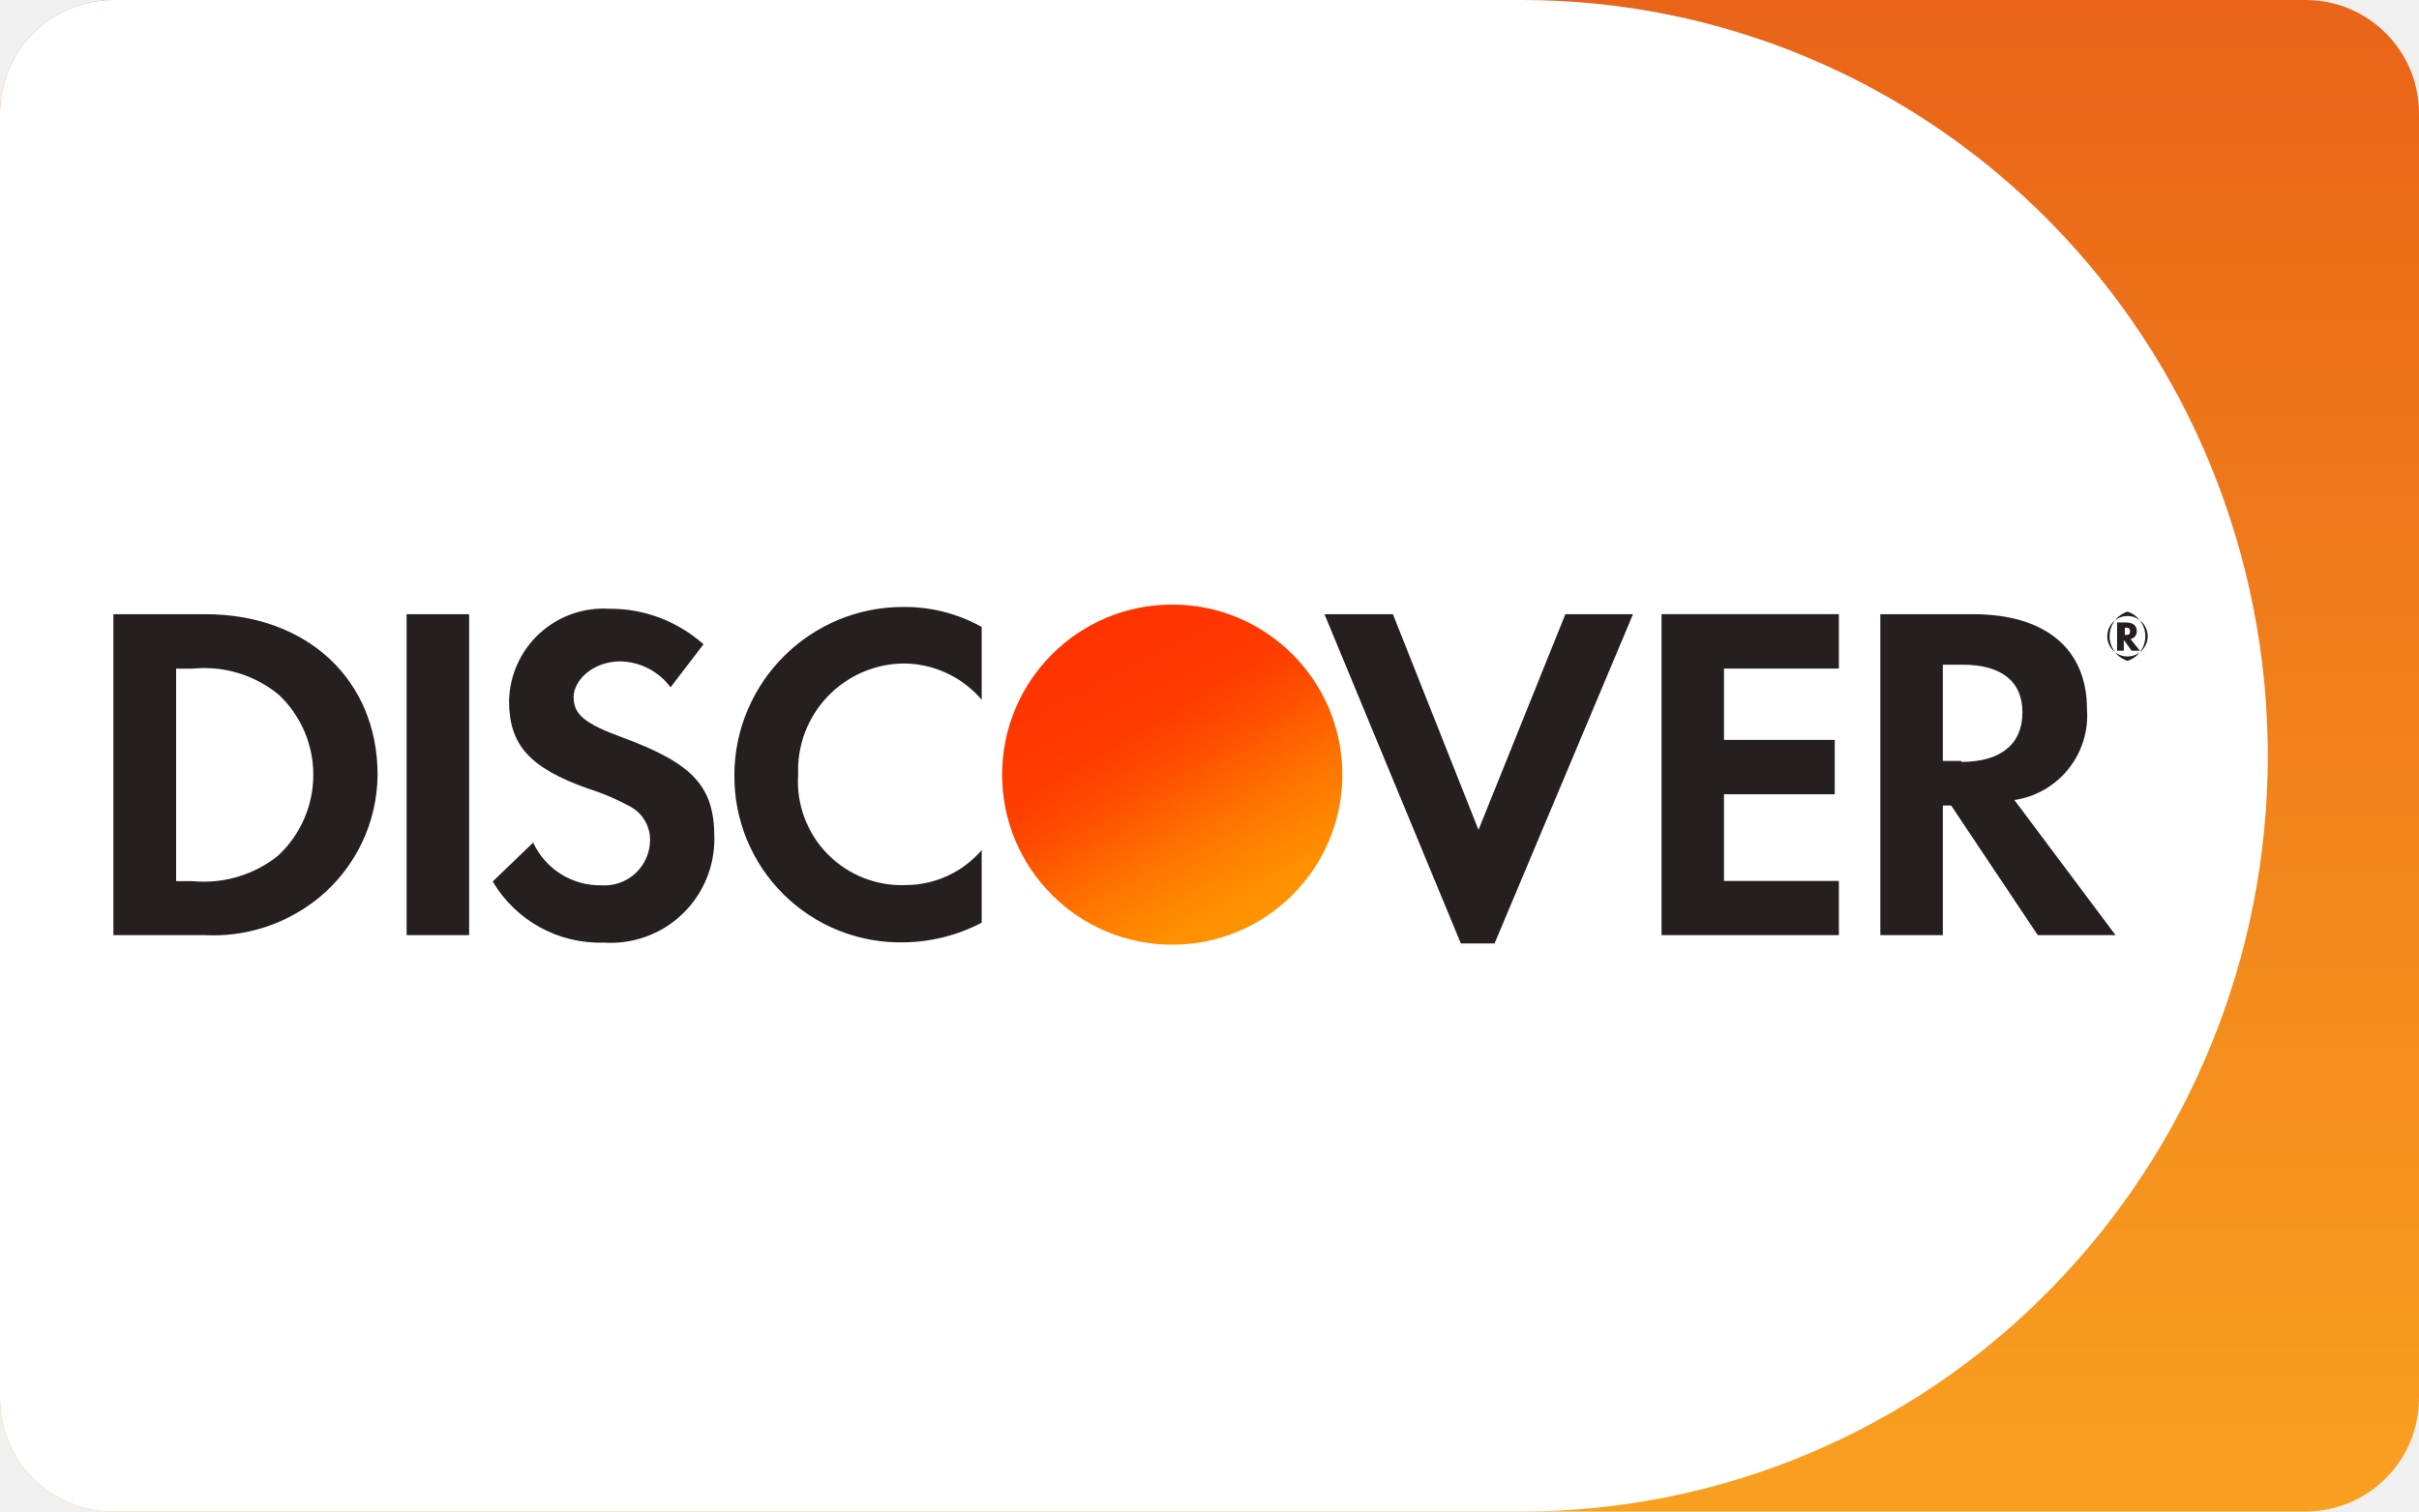
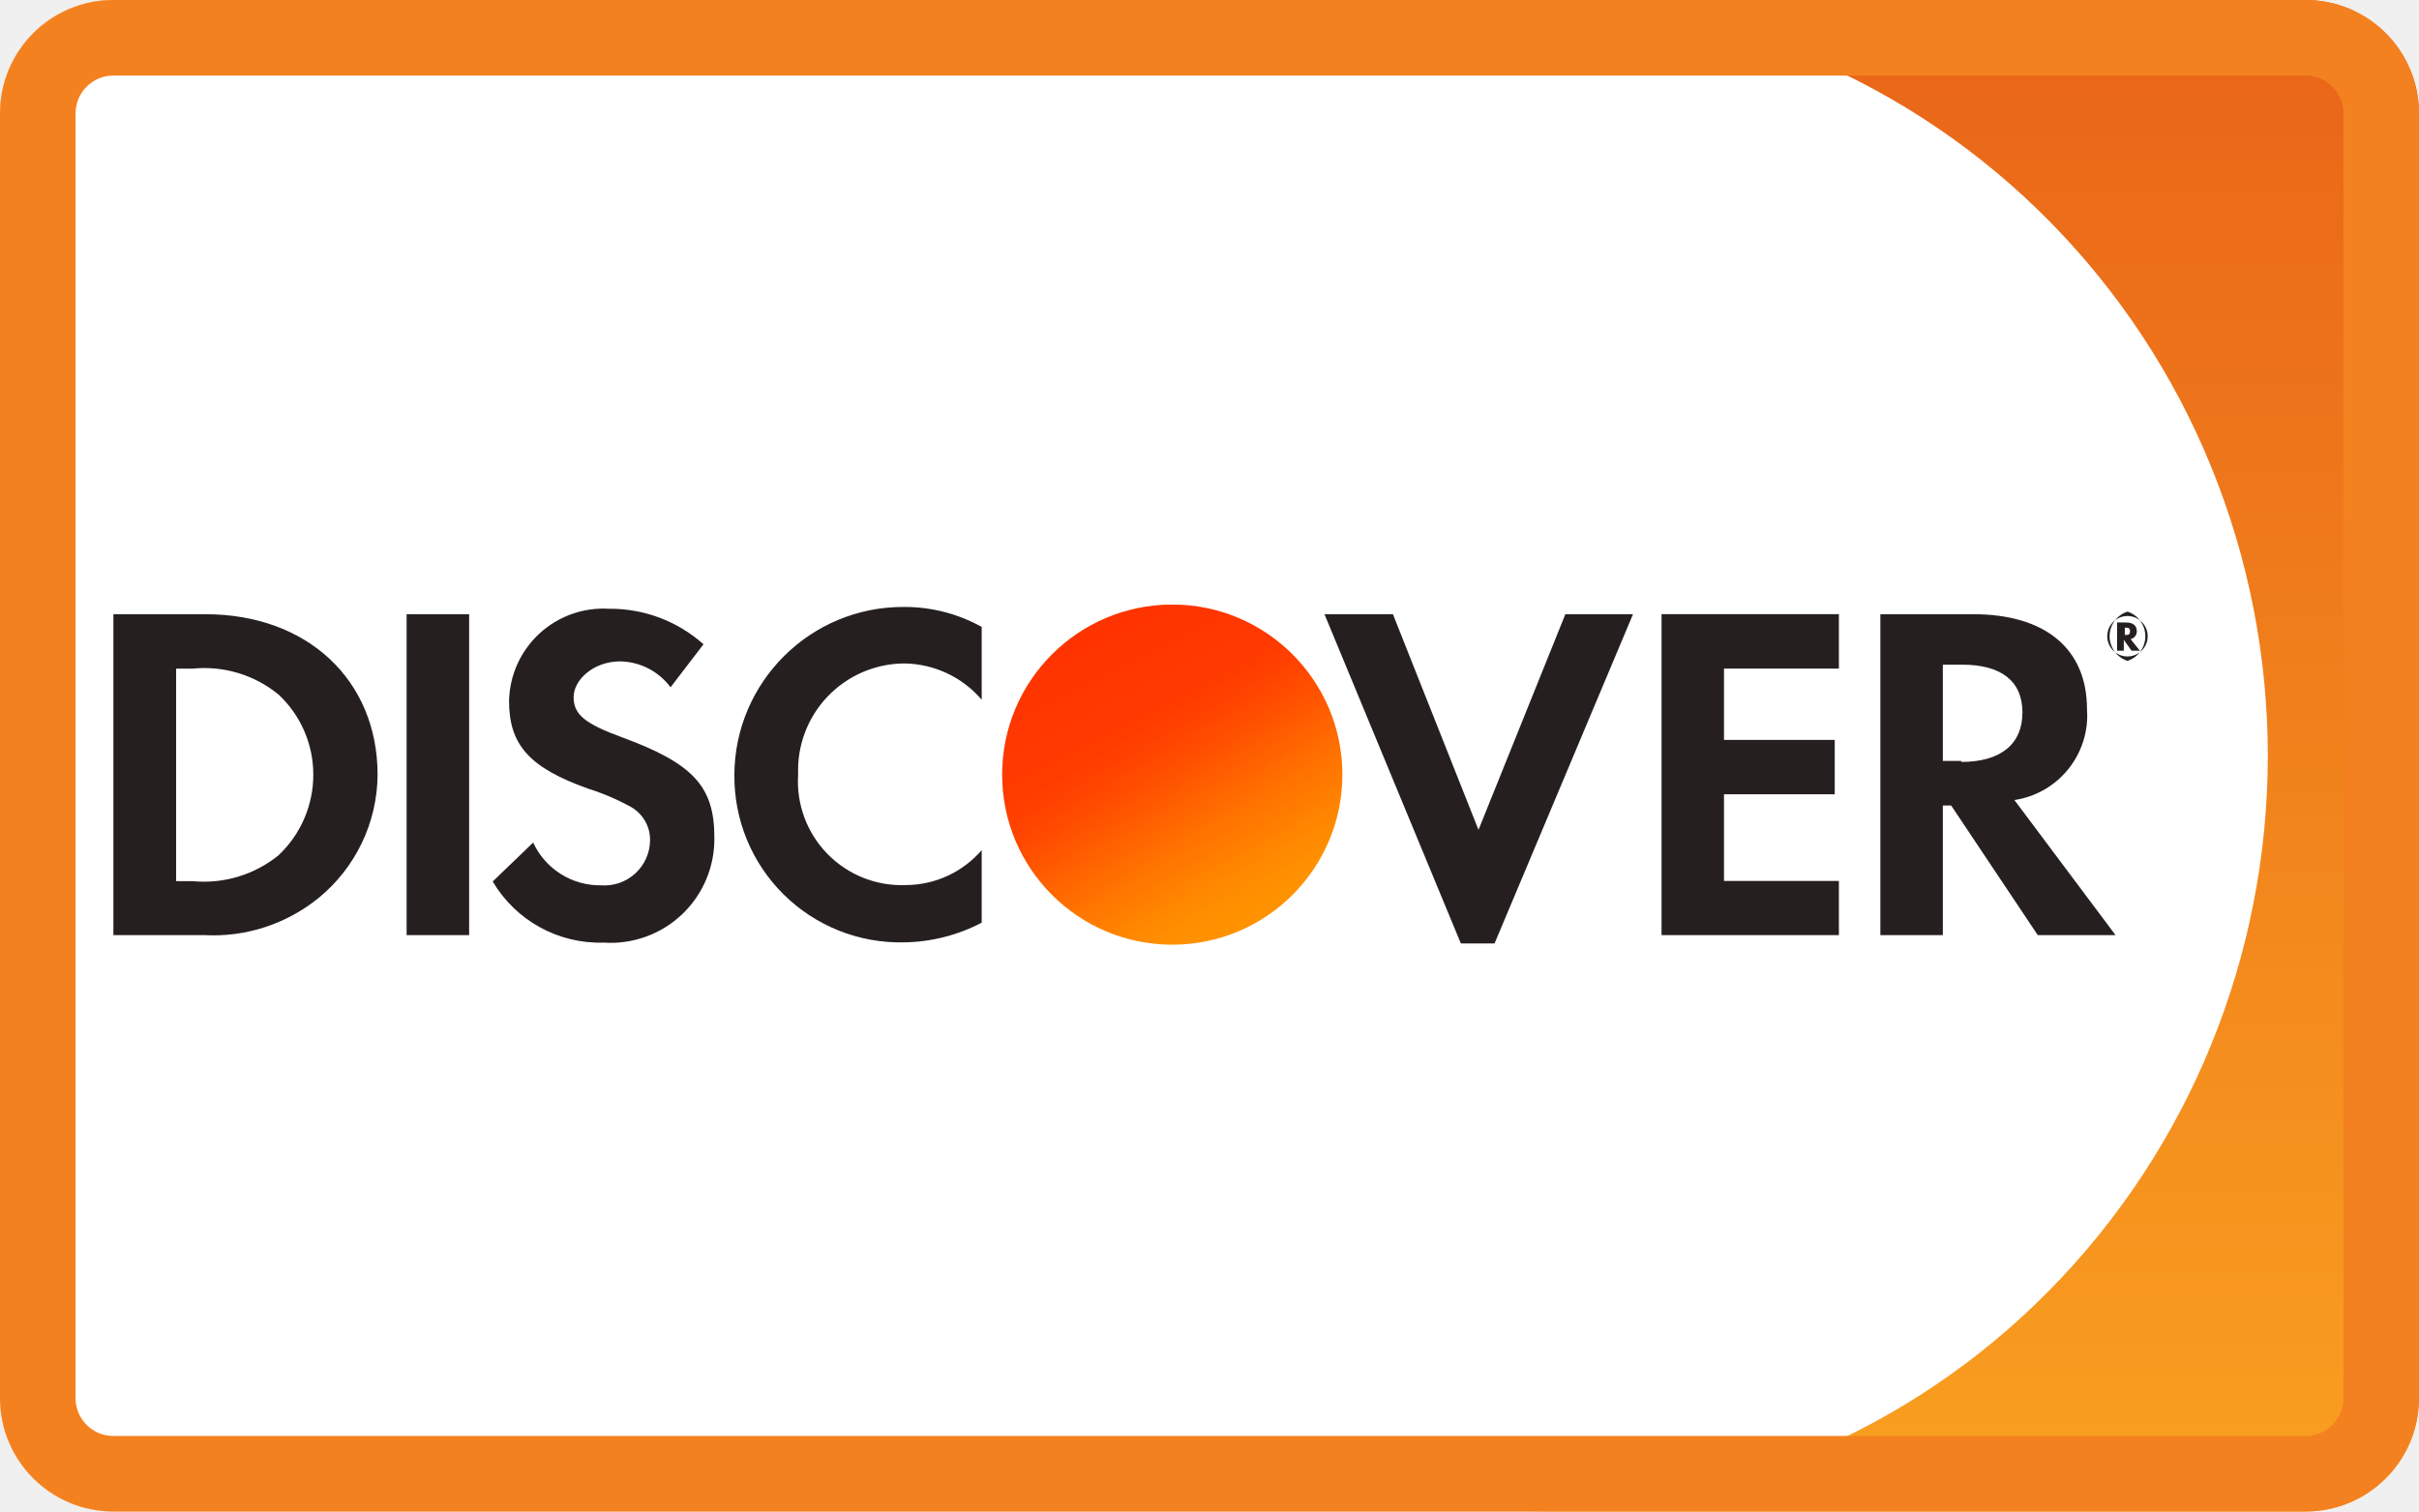
<svg xmlns="http://www.w3.org/2000/svg" width="64" height="40" fill="none" viewBox="0 0 64 40">
  <g clip-path="url(#a)">
    <rect width="64" height="40" fill="#fff" rx="3" />
    <path fill="url(#b)" d="M0 0h64v40H0z" />
    <path fill="#fff" d="M0 1.422V40h40.285a19.57 19.57 0 0 0 13.938-5.856c3.697-3.75 5.775-8.836 5.777-14.14 0-2.627-.51-5.229-1.5-7.656a20 20 0 0 0-4.274-6.49 19.7 19.7 0 0 0-6.396-4.335A19.5 19.5 0 0 0 40.285 0H0z" />
    <path fill="#261F20" d="M5.435 16.254H3v8.492h2.394a4.42 4.42 0 0 0 3.032-.98 4.25 4.25 0 0 0 1.564-3.26c0-2.503-1.852-4.252-4.555-4.252m1.935 6.38a3.14 3.14 0 0 1-2.27.685h-.44v-5.625h.44a3.1 3.1 0 0 1 2.27.686 2.9 2.9 0 0 1 .919 2.113 2.92 2.92 0 0 1-.92 2.14m5.043-6.379h-1.654v8.492h1.654zm4.047 3.258c-.995-.363-1.283-.61-1.283-1.063s.521-.947 1.235-.947a1.7 1.7 0 0 1 1.33.686l.872-1.138a3.7 3.7 0 0 0-2.497-.94 2.496 2.496 0 0 0-2.648 2.435c0 1.166.535 1.77 2.092 2.325q.594.187 1.139.488a1 1 0 0 1 .5.877 1.207 1.207 0 0 1-1.289 1.194 1.95 1.95 0 0 1-1.804-1.132l-1.07 1.03a3.29 3.29 0 0 0 2.936 1.618A2.745 2.745 0 0 0 18.9 22.16c0-1.344-.556-1.955-2.442-2.648m2.972.995a4.39 4.39 0 0 0 4.485 4.431 4.56 4.56 0 0 0 2.058-.521v-1.92a2.66 2.66 0 0 1-2.003.925 2.745 2.745 0 0 1-2.853-2.929 2.826 2.826 0 0 1 2.798-2.936 2.74 2.74 0 0 1 2.058.96V16.59a4.2 4.2 0 0 0-2.058-.528 4.465 4.465 0 0 0-4.486 4.445m19.688 1.454-2.264-5.707h-1.811l3.608 8.712h.892l3.663-8.712h-1.79zm4.843 2.785h4.692v-1.433h-3.04V21.02h2.93v-1.44h-2.93v-1.887h3.04v-1.44H43.96zm11.256-5.981c0-1.592-1.097-2.511-3.011-2.511h-2.456v8.492h1.653v-3.43h.22l2.291 3.43h2.058l-2.675-3.574a2.264 2.264 0 0 0 1.92-2.407m-3.327 1.372h-.487V17.59h.515c1.029 0 1.591.433 1.591 1.263s-.562 1.31-1.619 1.31zm4.645-3.437c0-.144-.103-.227-.282-.227h-.24v.748h.178v-.288l.206.288h.22l-.247-.309a.206.206 0 0 0 .164-.212m-.316.103v-.193c.09 0 .137 0 .137.097 0 .096-.048.096-.137.096" />
    <path fill="#261F20" d="M56.287 16.185a.686.686 0 0 0 0 1.304.686.686 0 0 0 0-1.304m0 1.187a.535.535 0 1 1 0-1.07.535.535 0 0 1 0 1.07" />
    <path fill="url(#c)" d="M35.515 20.493a4.5 4.5 0 1 1-9 .014 4.5 4.5 0 0 1 9-.014" />
    <path fill="url(#d)" d="M35.515 20.493a4.5 4.5 0 1 1-9 .014 4.5 4.5 0 0 1 9-.014" opacity=".65" style="mix-blend-mode:multiply" />
+     <rect x="1" y="1" width="62" height="38" rx="2" fill="none" stroke="#F48120" stroke-width="2" />
  </g>
  <defs>
    <linearGradient id="b" x1="32" x2="32" y1="0" y2="40" gradientUnits="userSpaceOnUse">
      <stop stop-color="#E96418" />
      <stop offset="1" stop-color="#F9A020" />
    </linearGradient>
    <linearGradient id="c" x1="33.32" x2="30.206" y1="24.095" y2="19.224" gradientUnits="userSpaceOnUse">
      <stop stop-color="#FF9200" />
      <stop offset=".21" stop-color="#FF8D00" />
      <stop offset=".45" stop-color="#FF8000" />
      <stop offset=".62" stop-color="#FF7100" />
      <stop offset=".82" stop-color="#FF5E00" />
      <stop offset="1" stop-color="#FF5200" />
    </linearGradient>
    <linearGradient id="d" x1="32.826" x2="28.278" y1="24.033" y2="15.136" gradientUnits="userSpaceOnUse">
      <stop stop-color="#FF7100" stop-opacity="0" />
      <stop offset=".03" stop-color="#FF6E00" stop-opacity=".03" />
      <stop offset=".21" stop-color="#FF5A00" stop-opacity=".25" />
      <stop offset=".39" stop-color="#FF4900" stop-opacity=".42" />
      <stop offset=".56" stop-color="#FF3C00" stop-opacity=".56" />
      <stop offset=".72" stop-color="#F30" stop-opacity=".66" />
      <stop offset=".86" stop-color="#FF2D00" stop-opacity=".72" />
      <stop offset=".98" stop-color="#FF2B00" stop-opacity=".74" />
    </linearGradient>
    <clipPath id="a">
      <rect width="64" height="40" fill="#fff" rx="3" />
    </clipPath>
  </defs>
</svg>
